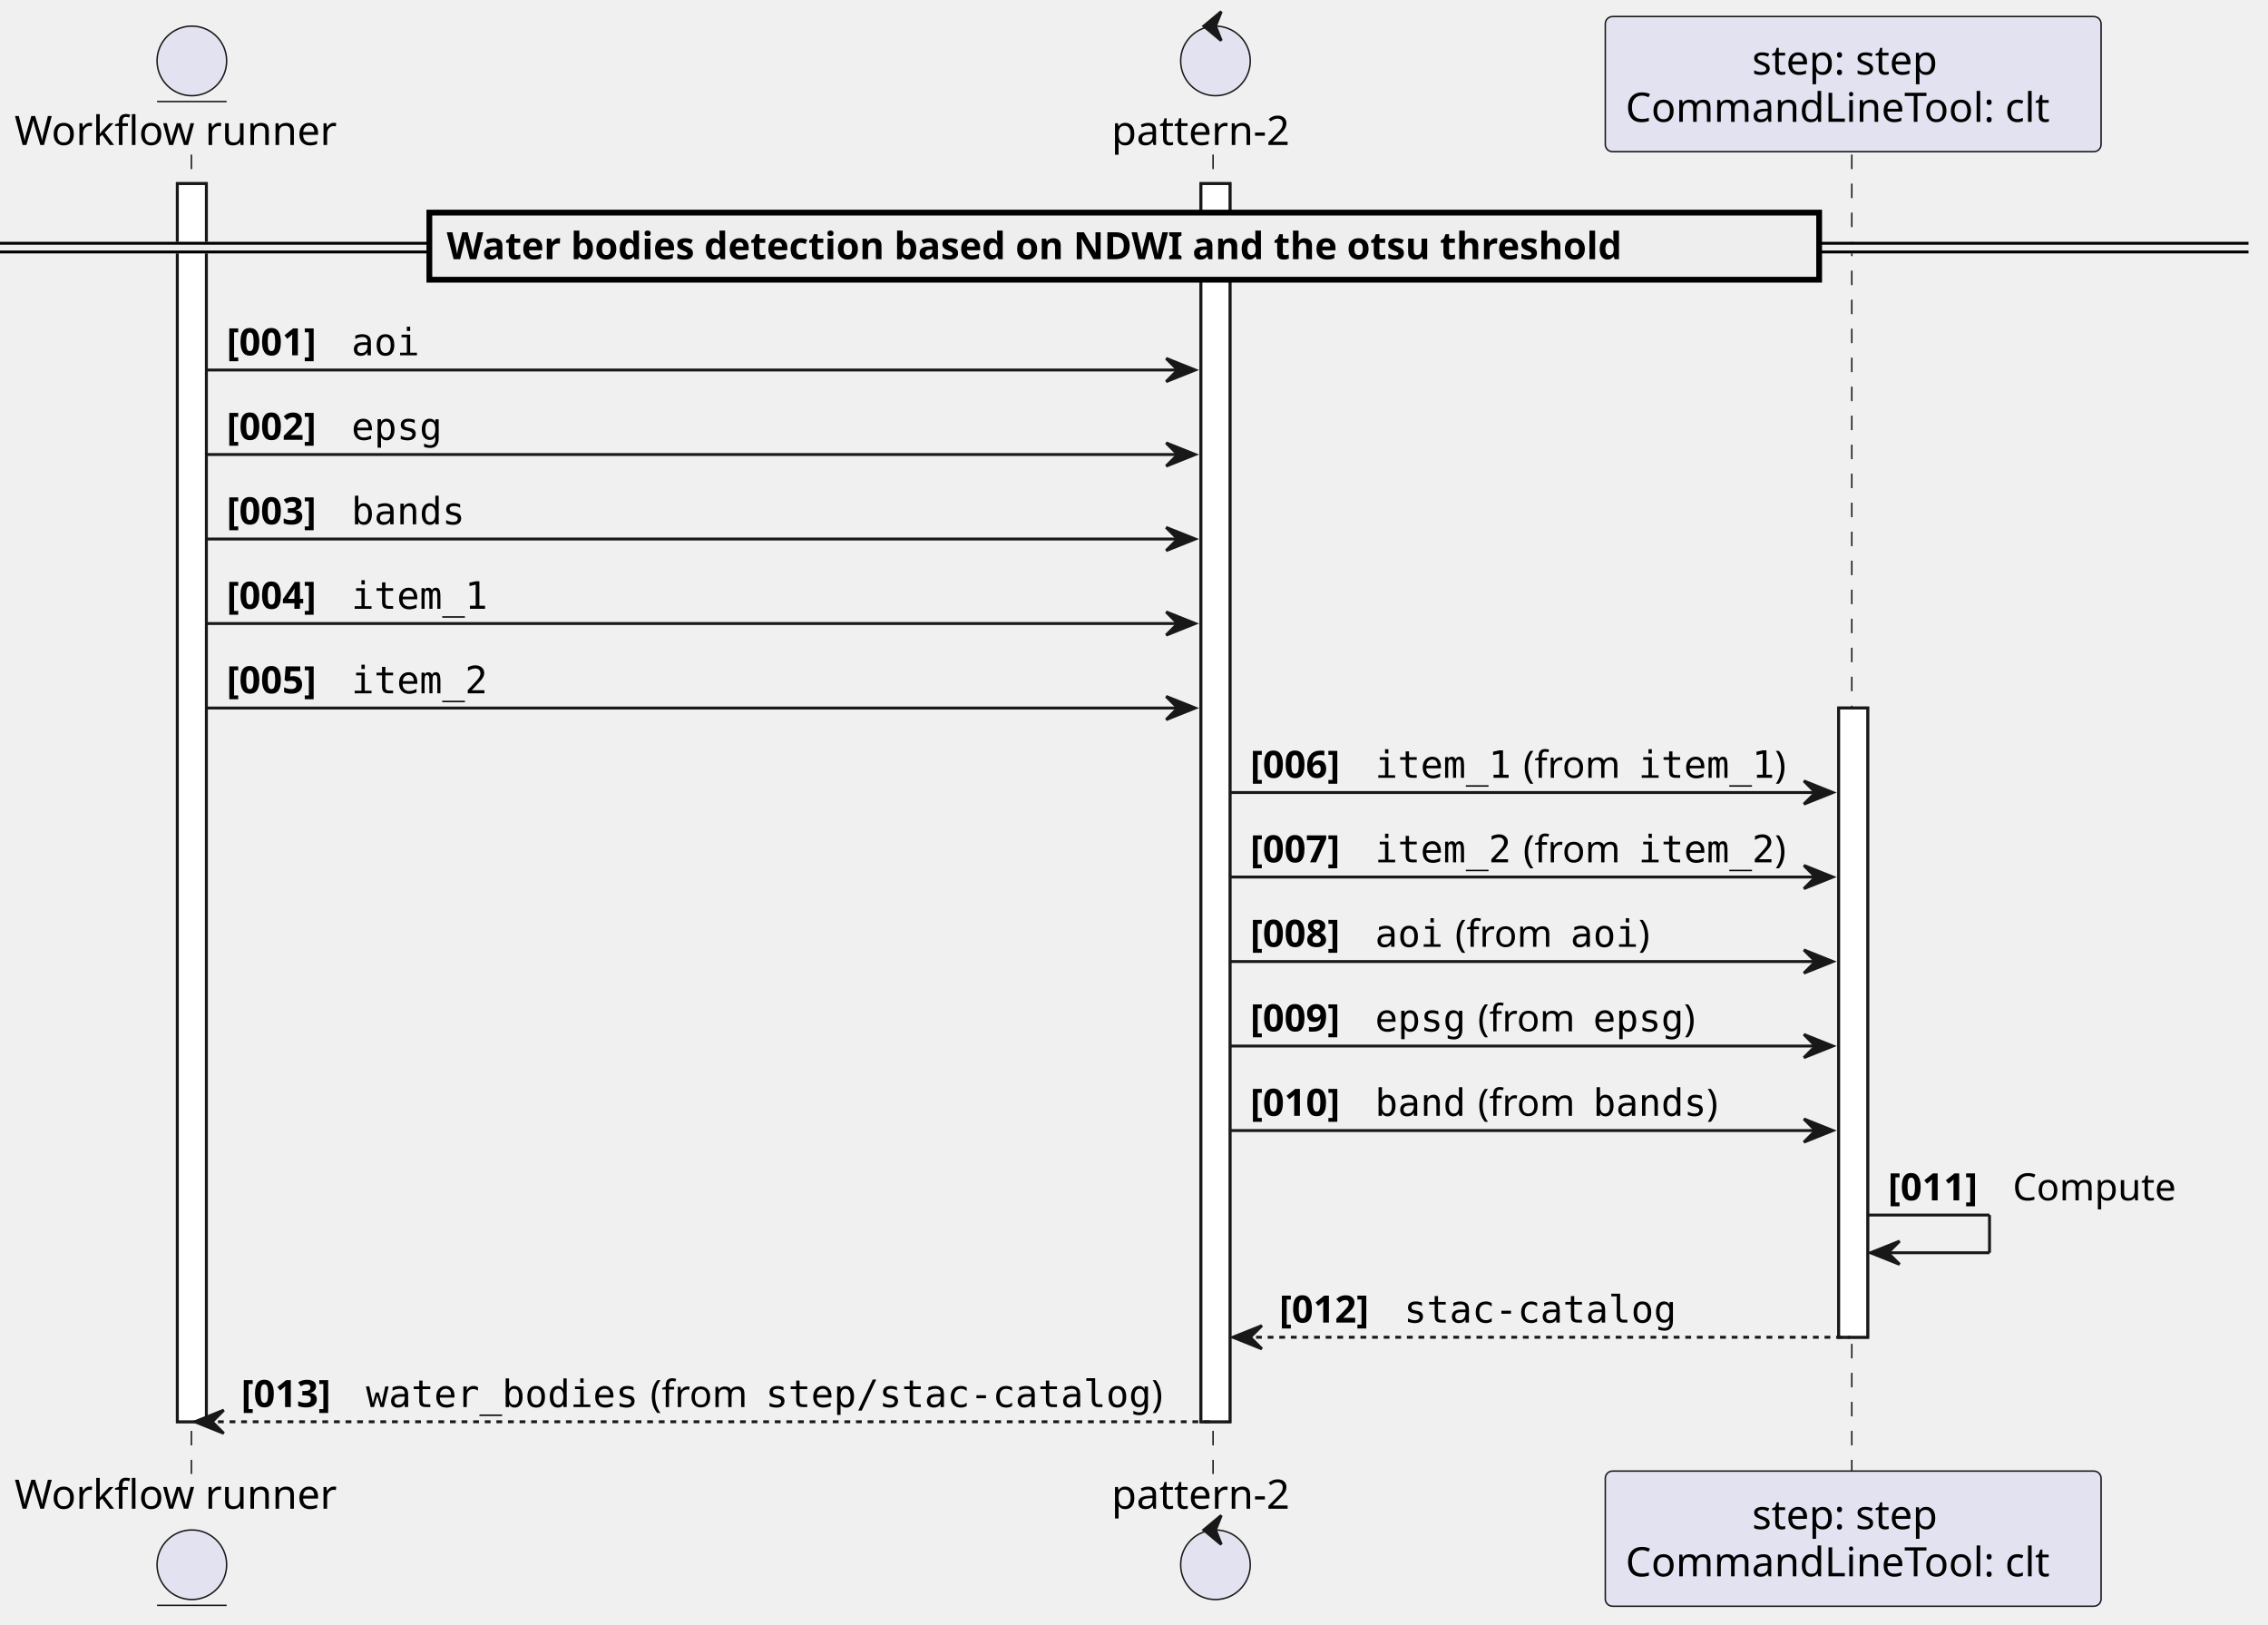
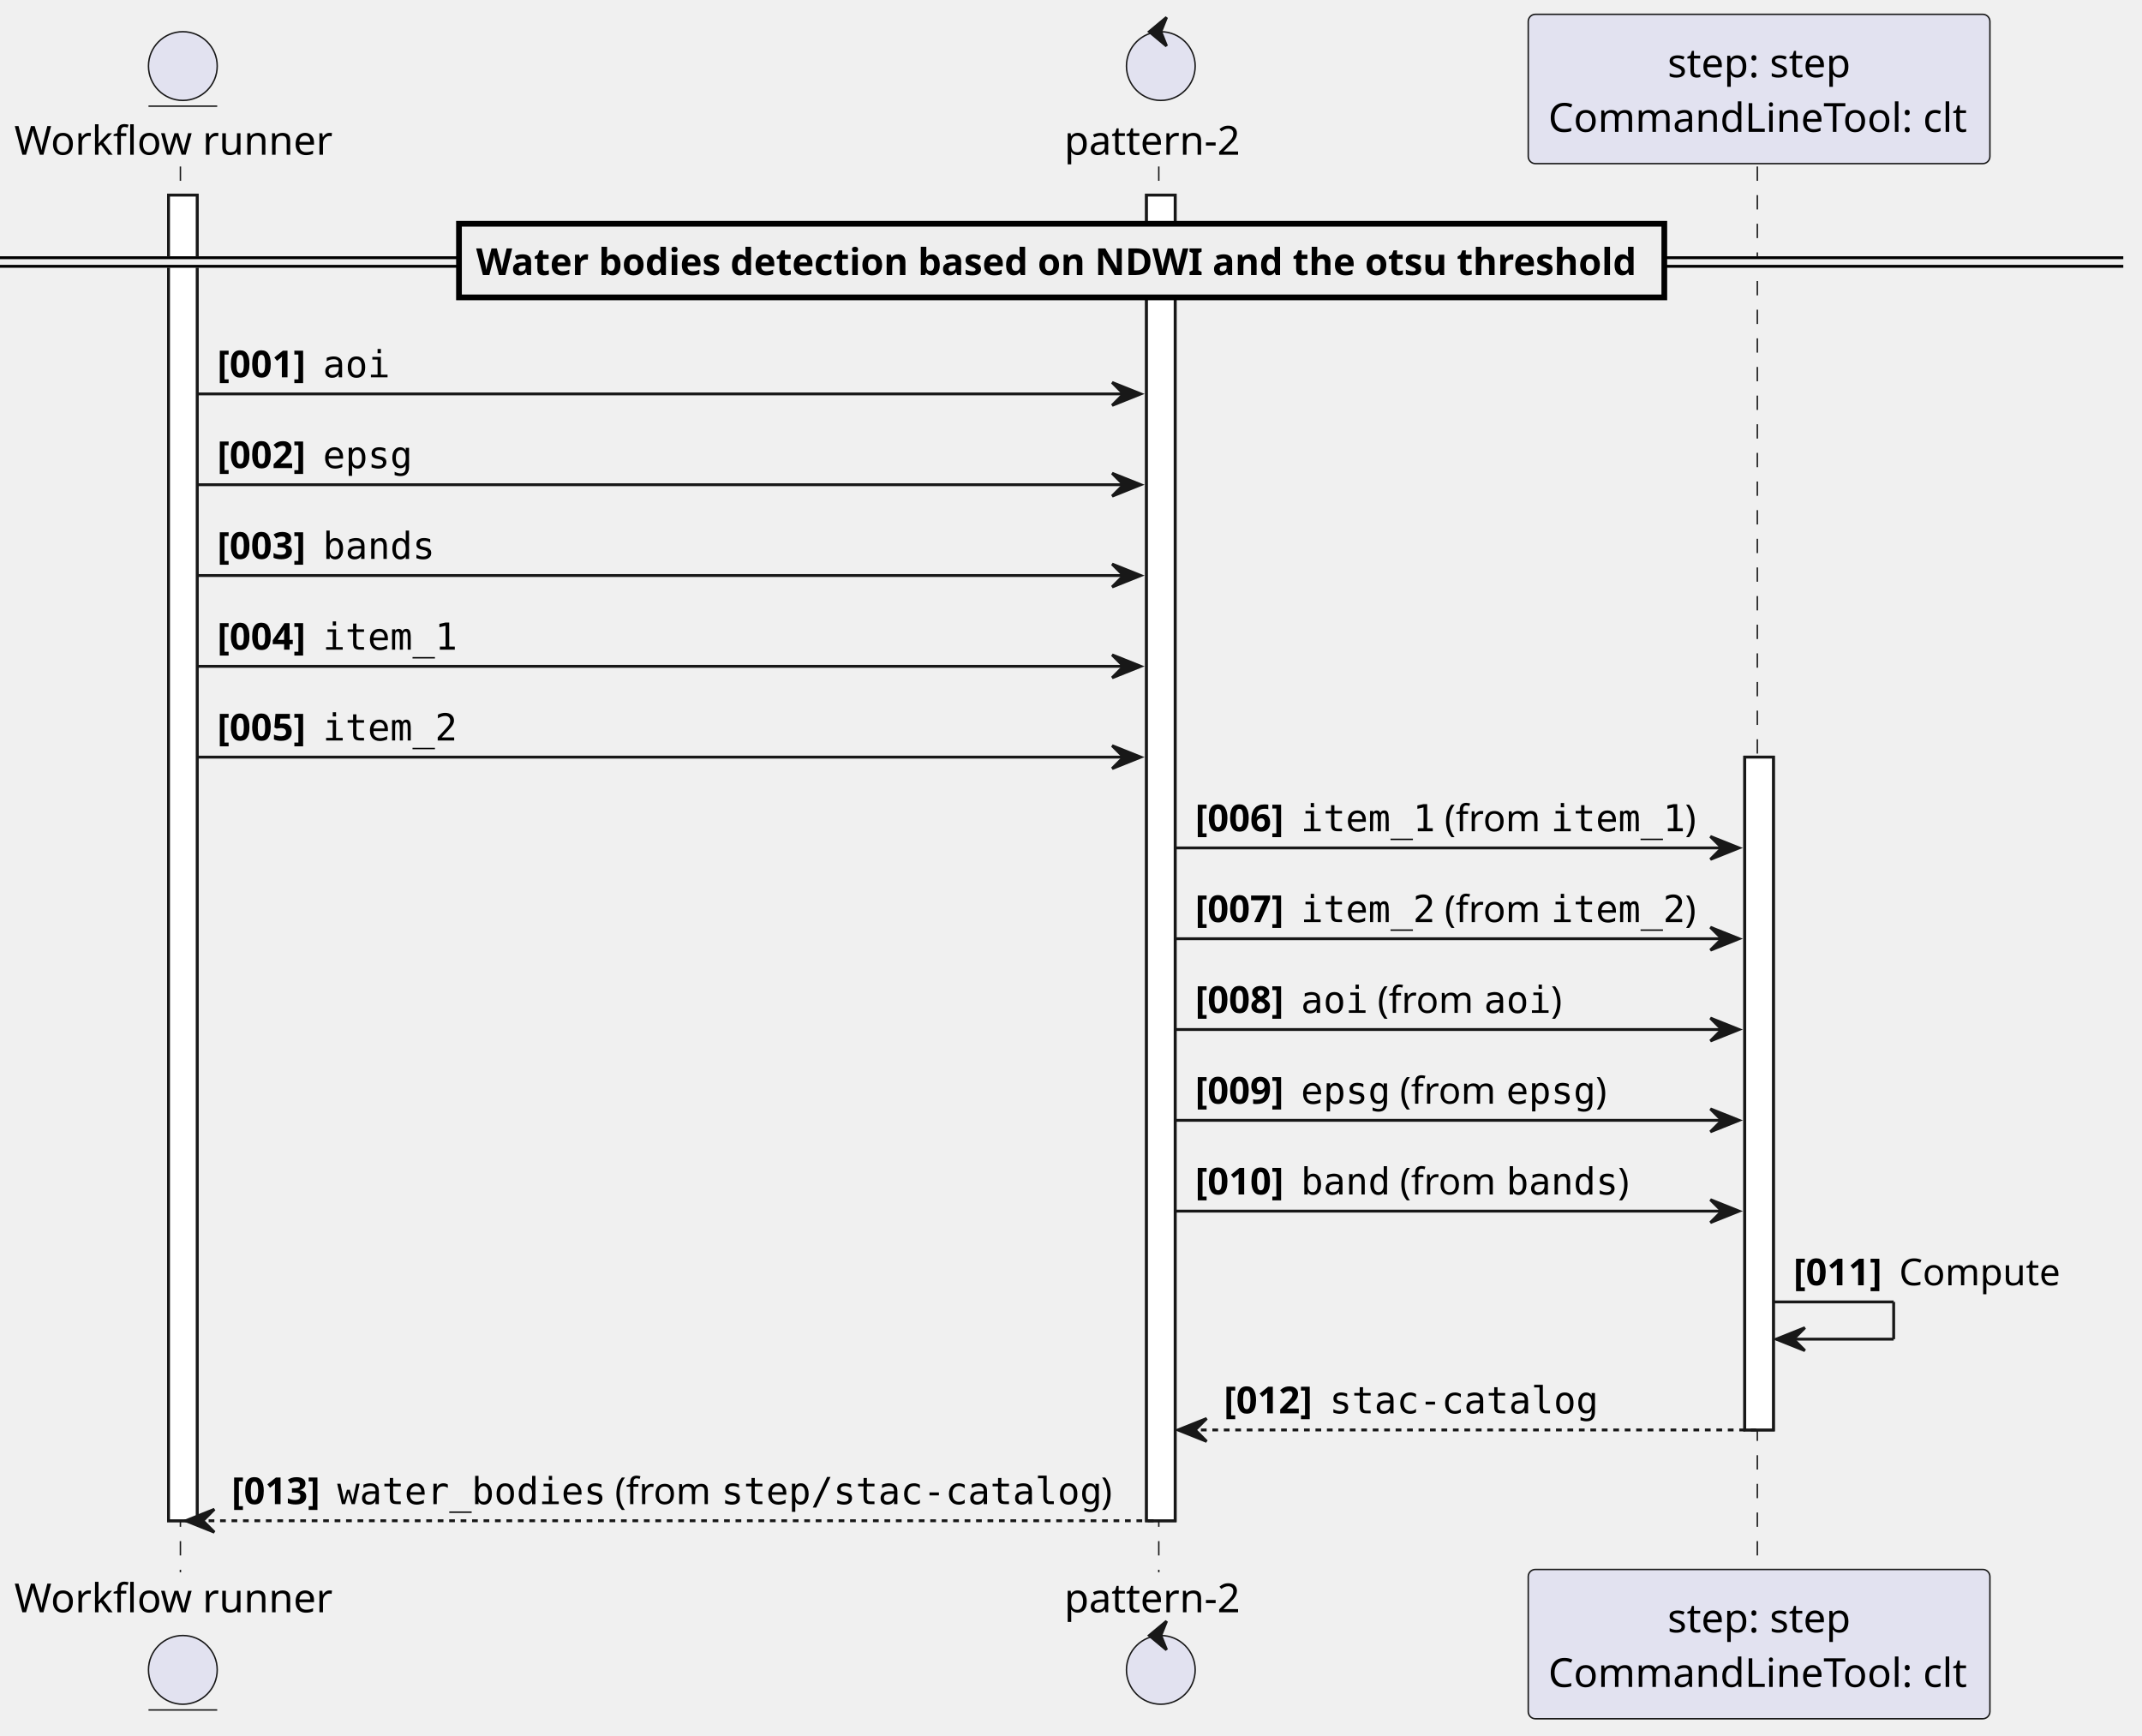
- <svg xmlns="http://www.w3.org/2000/svg" contentStyleType="text/css" data-diagram-type="SEQUENCE" height="560px" preserveAspectRatio="none" style="width:782px;height:560px;background:#FFFFFF;" version="1.1" viewBox="0 0 782 560" width="782px" zoomAndPan="magnify">
+ <svg xmlns="http://www.w3.org/2000/svg" contentStyleType="text/css" data-diagram-type="SEQUENCE" height="606px" preserveAspectRatio="none" style="width:748px;height:606px;background:#FFFFFF;" version="1.1" viewBox="0 0 748 606" width="748px" zoomAndPan="magnify">
  <defs />
  <g>
    <g>
-       <rect fill="#FFFFFF" height="426.859" style="stroke:#181818;stroke-width:1;" width="10" x="61.15" y="63.297" />
+       <rect fill="#FFFFFF" height="462.884" style="stroke:#181818;stroke-width:1;" width="10" x="58.853" y="68.136" />
    </g>
    <g>
-       <rect fill="#FFFFFF" height="426.859" style="stroke:#181818;stroke-width:1;" width="10" x="414.089" y="63.297" />
+       <rect fill="#FFFFFF" height="462.884" style="stroke:#181818;stroke-width:1;" width="10" x="400.367" y="68.136" />
    </g>
    <g>
-       <rect fill="#FFFFFF" height="216.93" style="stroke:#181818;stroke-width:1;" width="10" x="633.975" y="244.094" />
-     </g>
-     <g class="participant-lifeline" data-entity-uid="part1" data-qualified-name="wfrunner" id="part1-lifeline">
-       <g>
-         <rect fill="#000000" fill-opacity="0" height="454.859" width="8" x="62.15" y="53.297" />
-         <line style="stroke:#181818;stroke-width:0.5;stroke-dasharray:5,5;" x1="66" x2="66" y1="53.297" y2="508.156" />
-       </g>
-     </g>
-     <g class="participant-lifeline" data-entity-uid="part2" data-qualified-name="pattern_2_or" id="part2-lifeline">
-       <g>
-         <rect fill="#000000" fill-opacity="0" height="454.859" width="8" x="415.089" y="53.297" />
-         <line style="stroke:#181818;stroke-width:0.5;stroke-dasharray:5,5;" x1="418.266" x2="418.266" y1="53.297" y2="508.156" />
-       </g>
-     </g>
-     <g class="participant-lifeline" data-entity-uid="part3" data-qualified-name="pattern_2_or__step" id="part3-lifeline">
-       <g>
-         <rect fill="#000000" fill-opacity="0" height="454.859" width="8" x="634.975" y="53.297" />
-         <line style="stroke:#181818;stroke-width:0.5;stroke-dasharray:5,5;" x1="638.501" x2="638.501" y1="53.297" y2="508.156" />
-       </g>
-     </g>
-     <g class="participant participant-head" data-entity-uid="part1" data-qualified-name="wfrunner" id="part1-head">
-       <text fill="#000000" font-family="sans-serif" font-size="14" lengthAdjust="spacing" textLength="116.3" x="5" y="49.995">Workflow runner</text>
-       <ellipse cx="66.15" cy="21" fill="#E2E2F0" rx="12" ry="12" style="stroke:#181818;stroke-width:0.5;" />
-       <line style="stroke:#181818;stroke-width:0.5;" x1="54.15" x2="78.15" y1="35" y2="35" />
-     </g>
-     <g class="participant participant-tail" data-entity-uid="part1" data-qualified-name="wfrunner" id="part1-tail">
-       <text fill="#000000" font-family="sans-serif" font-size="14" lengthAdjust="spacing" textLength="116.3" x="5" y="520.151">Workflow runner</text>
-       <ellipse cx="66.15" cy="539.453" fill="#E2E2F0" rx="12" ry="12" style="stroke:#181818;stroke-width:0.5;" />
-       <line style="stroke:#181818;stroke-width:0.5;" x1="54.15" x2="78.15" y1="553.453" y2="553.453" />
-     </g>
-     <g class="participant participant-head" data-entity-uid="part2" data-qualified-name="pattern_2_or" id="part2-head">
-       <text fill="#000000" font-family="sans-serif" font-size="14" lengthAdjust="spacing" textLength="65.645" x="383.266" y="49.995">pattern-2</text>
-       <ellipse cx="419.089" cy="21" fill="#E2E2F0" rx="12" ry="12" style="stroke:#181818;stroke-width:0.5;" />
-       <polygon fill="#181818" points="415.089,9,421.089,4,419.089,9,421.089,14,415.089,9" style="stroke:#181818;stroke-width:1;" />
-     </g>
-     <g class="participant participant-tail" data-entity-uid="part2" data-qualified-name="pattern_2_or" id="part2-tail">
-       <text fill="#000000" font-family="sans-serif" font-size="14" lengthAdjust="spacing" textLength="65.645" x="383.266" y="520.151">pattern-2</text>
-       <ellipse cx="419.089" cy="539.453" fill="#E2E2F0" rx="12" ry="12" style="stroke:#181818;stroke-width:0.5;" />
-       <polygon fill="#181818" points="415.089,527.453,421.089,522.453,419.089,527.453,421.089,532.453,415.089,527.453" style="stroke:#181818;stroke-width:1;" />
-     </g>
-     <g class="participant participant-head" data-entity-uid="part3" data-qualified-name="pattern_2_or__step" id="part3-head">
-       <rect fill="#E2E2F0" height="46.594" rx="2.5" ry="2.5" style="stroke:#181818;stroke-width:0.5;" width="170.946" x="553.501" y="5.703" />
-       <text fill="#000000" font-family="sans-serif" font-size="14" lengthAdjust="spacing" textLength="69.733" x="604.108" y="25.698">step: step</text>
-       <text fill="#000000" font-family="sans-serif" font-size="14" lengthAdjust="spacing" textLength="156.946" x="560.501" y="41.995">CommandLineTool: clt</text>
-     </g>
-     <g class="participant participant-tail" data-entity-uid="part3" data-qualified-name="pattern_2_or__step" id="part3-tail">
-       <rect fill="#E2E2F0" height="46.594" rx="2.5" ry="2.5" style="stroke:#181818;stroke-width:0.5;" width="170.946" x="553.501" y="507.156" />
-       <text fill="#000000" font-family="sans-serif" font-size="14" lengthAdjust="spacing" textLength="69.733" x="604.108" y="527.151">step: step</text>
-       <text fill="#000000" font-family="sans-serif" font-size="14" lengthAdjust="spacing" textLength="156.946" x="560.501" y="543.448">CommandLineTool: clt</text>
+       <rect fill="#FFFFFF" height="234.942" style="stroke:#181818;stroke-width:1;" width="10" x="609.282" y="264.372" />
    </g>
    <g>
-       <rect fill="#FFFFFF" height="426.859" style="stroke:#181818;stroke-width:1;" width="10" x="61.15" y="63.297" />
+       <rect fill="#000000" fill-opacity="0" height="490.884" width="8" x="59.853" y="58.136" />
+       <line style="stroke:#181818;stroke-width:0.5;stroke-dasharray:5,5;" x1="63" x2="63" y1="58.136" y2="549.02" />
    </g>
    <g>
-       <rect fill="#FFFFFF" height="426.859" style="stroke:#181818;stroke-width:1;" width="10" x="414.089" y="63.297" />
+       <rect fill="#000000" fill-opacity="0" height="490.884" width="8" x="401.367" y="58.136" />
+       <line style="stroke:#181818;stroke-width:0.5;stroke-dasharray:5,5;" x1="404.658" x2="404.658" y1="58.136" y2="549.02" />
    </g>
    <g>
-       <rect fill="#FFFFFF" height="216.93" style="stroke:#181818;stroke-width:1;" width="10" x="633.975" y="244.094" />
+       <rect fill="#000000" fill-opacity="0" height="490.884" width="8" x="610.282" y="58.136" />
+       <line style="stroke:#181818;stroke-width:0.5;stroke-dasharray:5,5;" x1="613.67" x2="613.67" y1="58.136" y2="549.02" />
    </g>
-     <rect fill="#EEEEEE" height="3" style="stroke:#EEEEEE;stroke-width:1;" width="775.274" x="0" y="83.863" />
-     <line style="stroke:#000000;stroke-width:1;" x1="0" x2="775.274" y1="83.863" y2="83.863" />
-     <line style="stroke:#000000;stroke-width:1;" x1="0" x2="775.274" y1="86.863" y2="86.863" />
-     <rect fill="#EEEEEE" height="23.133" style="stroke:#000000;stroke-width:2;" width="479.194" x="148.04" y="73.297" />
-     <text fill="#000000" font-family="sans-serif" font-size="13" font-weight="bold" lengthAdjust="spacing" textLength="460.668" x="154.04" y="89.364">Water bodies detection based on NDWI and the otsu threshold</text>
-     <g class="message" data-entity-1="part1" data-entity-2="part2" id="msg1">
-       <polygon fill="#181818" points="402.089,123.562,412.089,127.562,402.089,131.562,406.089,127.562" style="stroke:#181818;stroke-width:1;" />
-       <line style="stroke:#181818;stroke-width:1;" x1="71.15" x2="408.089" y1="127.562" y2="127.562" />
-       <text fill="#000000" font-family="sans-serif" font-size="13" font-weight="bold" lengthAdjust="spacing" textLength="39.019" x="78.15" y="122.497">[001]</text>
-       <text fill="#000000" font-family="monospace" font-size="13" lengthAdjust="spacing" textLength="23.48" x="121.169" y="122.497">aoi</text>
+     <g class="participant participant-head" data-participant="wfrunner">
+       <text fill="#000000" font-family="sans-serif" font-size="14" lengthAdjust="spacing" textLength="111.706" x="5" y="54.034">Workflow runner</text>
+       <ellipse cx="63.853" cy="23.068" fill="#E2E2F0" rx="12" ry="12" style="stroke:#181818;stroke-width:0.5;" />
+       <line style="stroke:#181818;stroke-width:0.5;" x1="51.853" x2="75.853" y1="37.068" y2="37.068" />
    </g>
-     <g class="message" data-entity-1="part1" data-entity-2="part2" id="msg2">
-       <polygon fill="#181818" points="402.089,152.695,412.089,156.695,402.089,160.695,406.089,156.695" style="stroke:#181818;stroke-width:1;" />
-       <line style="stroke:#181818;stroke-width:1;" x1="71.15" x2="408.089" y1="156.695" y2="156.695" />
-       <text fill="#000000" font-family="sans-serif" font-size="13" font-weight="bold" lengthAdjust="spacing" textLength="39.019" x="78.15" y="151.629">[002]</text>
-       <text fill="#000000" font-family="monospace" font-size="13" lengthAdjust="spacing" textLength="31.307" x="121.169" y="151.629">epsg</text>
+     <g class="participant participant-tail" data-participant="wfrunner">
+       <text fill="#000000" font-family="sans-serif" font-size="14" lengthAdjust="spacing" textLength="111.706" x="5" y="562.986">Workflow runner</text>
+       <ellipse cx="63.853" cy="583.088" fill="#E2E2F0" rx="12" ry="12" style="stroke:#181818;stroke-width:0.5;" />
+       <line style="stroke:#181818;stroke-width:0.5;" x1="51.853" x2="75.853" y1="597.088" y2="597.088" />
    </g>
-     <g class="message" data-entity-1="part1" data-entity-2="part2" id="msg3">
-       <polygon fill="#181818" points="402.089,181.828,412.089,185.828,402.089,189.828,406.089,185.828" style="stroke:#181818;stroke-width:1;" />
-       <line style="stroke:#181818;stroke-width:1;" x1="71.15" x2="408.089" y1="185.828" y2="185.828" />
-       <text fill="#000000" font-family="sans-serif" font-size="13" font-weight="bold" lengthAdjust="spacing" textLength="39.019" x="78.15" y="180.762">[003]</text>
-       <text fill="#000000" font-family="monospace" font-size="13" lengthAdjust="spacing" textLength="39.133" x="121.169" y="180.762">bands</text>
+     <g class="participant participant-head" data-participant="pattern_2_or">
+       <text fill="#000000" font-family="sans-serif" font-size="14" lengthAdjust="spacing" textLength="61.418" x="371.658" y="54.034">pattern-2</text>
+       <ellipse cx="405.367" cy="23.068" fill="#E2E2F0" rx="12" ry="12" style="stroke:#181818;stroke-width:0.5;" />
+       <polygon fill="#181818" points="401.367,11.068,407.367,6.068,405.367,11.068,407.367,16.068,401.367,11.068" style="stroke:#181818;stroke-width:1;" />
    </g>
-     <g class="message" data-entity-1="part1" data-entity-2="part2" id="msg4">
-       <polygon fill="#181818" points="402.089,210.961,412.089,214.961,402.089,218.961,406.089,214.961" style="stroke:#181818;stroke-width:1;" />
-       <line style="stroke:#181818;stroke-width:1;" x1="71.15" x2="408.089" y1="214.961" y2="214.961" />
-       <text fill="#000000" font-family="sans-serif" font-size="13" font-weight="bold" lengthAdjust="spacing" textLength="39.019" x="78.15" y="209.895">[004]</text>
-       <text fill="#000000" font-family="monospace" font-size="13" lengthAdjust="spacing" textLength="46.96" x="121.169" y="209.895">item_1</text>
+     <g class="participant participant-tail" data-participant="pattern_2_or">
+       <text fill="#000000" font-family="sans-serif" font-size="14" lengthAdjust="spacing" textLength="61.418" x="371.658" y="562.986">pattern-2</text>
+       <ellipse cx="405.367" cy="583.088" fill="#E2E2F0" rx="12" ry="12" style="stroke:#181818;stroke-width:0.5;" />
+       <polygon fill="#181818" points="401.367,571.088,407.367,566.088,405.367,571.088,407.367,576.088,401.367,571.088" style="stroke:#181818;stroke-width:1;" />
    </g>
-     <g class="message" data-entity-1="part1" data-entity-2="part2" id="msg5">
-       <polygon fill="#181818" points="402.089,240.094,412.089,244.094,402.089,248.094,406.089,244.094" style="stroke:#181818;stroke-width:1;" />
-       <line style="stroke:#181818;stroke-width:1;" x1="71.15" x2="408.089" y1="244.094" y2="244.094" />
-       <text fill="#000000" font-family="sans-serif" font-size="13" font-weight="bold" lengthAdjust="spacing" textLength="39.019" x="78.15" y="239.028">[005]</text>
-       <text fill="#000000" font-family="monospace" font-size="13" lengthAdjust="spacing" textLength="46.96" x="121.169" y="239.028">item_2</text>
+     <g class="participant participant-head" data-participant="pattern_2_or__step">
+       <rect fill="#E2E2F0" height="52.136" rx="2.5" ry="2.5" style="stroke:#181818;stroke-width:0.5;" width="161.223" x="533.67" y="5" />
+       <text fill="#000000" font-family="sans-serif" font-size="14" lengthAdjust="spacing" textLength="63.924" x="582.32" y="26.966">step: step</text>
+       <text fill="#000000" font-family="sans-serif" font-size="14" lengthAdjust="spacing" textLength="147.223" x="540.67" y="46.034">CommandLineTool: clt</text>
    </g>
-     <g class="message" data-entity-1="part2" data-entity-2="part3" id="msg6">
-       <polygon fill="#181818" points="621.975,269.227,631.975,273.227,621.975,277.227,625.975,273.227" style="stroke:#181818;stroke-width:1;" />
-       <line style="stroke:#181818;stroke-width:1;" x1="424.089" x2="627.975" y1="273.227" y2="273.227" />
-       <text fill="#000000" font-family="sans-serif" font-size="13" font-weight="bold" lengthAdjust="spacing" textLength="39.019" x="431.089" y="268.161">[006]</text>
-       <text fill="#000000" font-family="monospace" font-size="13" lengthAdjust="spacing" textLength="46.96" x="474.108" y="268.161">item_1</text>
-       <text fill="#000000" font-family="sans-serif" font-size="13" lengthAdjust="spacing" textLength="35.61" x="525.2" y="268.161">(from</text>
-       <text fill="#000000" font-family="monospace" font-size="13" lengthAdjust="spacing" textLength="46.96" x="564.943" y="268.161">item_1</text>
-       <text fill="#000000" font-family="sans-serif" font-size="13" lengthAdjust="spacing" textLength="5.072" x="611.903" y="268.161">)</text>
+     <g class="participant participant-tail" data-participant="pattern_2_or__step">
+       <rect fill="#E2E2F0" height="52.136" rx="2.5" ry="2.5" style="stroke:#181818;stroke-width:0.5;" width="161.223" x="533.67" y="548.02" />
+       <text fill="#000000" font-family="sans-serif" font-size="14" lengthAdjust="spacing" textLength="63.924" x="582.32" y="569.986">step: step</text>
+       <text fill="#000000" font-family="sans-serif" font-size="14" lengthAdjust="spacing" textLength="147.223" x="540.67" y="589.054">CommandLineTool: clt</text>
    </g>
-     <g class="message" data-entity-1="part2" data-entity-2="part3" id="msg7">
-       <polygon fill="#181818" points="621.975,298.359,631.975,302.359,621.975,306.359,625.975,302.359" style="stroke:#181818;stroke-width:1;" />
-       <line style="stroke:#181818;stroke-width:1;" x1="424.089" x2="627.975" y1="302.359" y2="302.359" />
-       <text fill="#000000" font-family="sans-serif" font-size="13" font-weight="bold" lengthAdjust="spacing" textLength="39.019" x="431.089" y="297.293">[007]</text>
-       <text fill="#000000" font-family="monospace" font-size="13" lengthAdjust="spacing" textLength="46.96" x="474.108" y="297.293">item_2</text>
-       <text fill="#000000" font-family="sans-serif" font-size="13" lengthAdjust="spacing" textLength="35.61" x="525.2" y="297.293">(from</text>
-       <text fill="#000000" font-family="monospace" font-size="13" lengthAdjust="spacing" textLength="46.96" x="564.943" y="297.293">item_2</text>
-       <text fill="#000000" font-family="sans-serif" font-size="13" lengthAdjust="spacing" textLength="5.072" x="611.903" y="297.293">)</text>
+     <g>
+       <rect fill="#FFFFFF" height="462.884" style="stroke:#181818;stroke-width:1;" width="10" x="58.853" y="68.136" />
    </g>
-     <g class="message" data-entity-1="part2" data-entity-2="part3" id="msg8">
-       <polygon fill="#181818" points="621.975,327.492,631.975,331.492,621.975,335.492,625.975,331.492" style="stroke:#181818;stroke-width:1;" />
-       <line style="stroke:#181818;stroke-width:1;" x1="424.089" x2="627.975" y1="331.492" y2="331.492" />
-       <text fill="#000000" font-family="sans-serif" font-size="13" font-weight="bold" lengthAdjust="spacing" textLength="39.019" x="431.089" y="326.426">[008]</text>
-       <text fill="#000000" font-family="monospace" font-size="13" lengthAdjust="spacing" textLength="23.48" x="474.108" y="326.426">aoi</text>
-       <text fill="#000000" font-family="sans-serif" font-size="13" lengthAdjust="spacing" textLength="35.61" x="501.72" y="326.426">(from</text>
-       <text fill="#000000" font-family="monospace" font-size="13" lengthAdjust="spacing" textLength="23.48" x="541.463" y="326.426">aoi</text>
-       <text fill="#000000" font-family="sans-serif" font-size="13" lengthAdjust="spacing" textLength="5.072" x="564.943" y="326.426">)</text>
+     <g>
+       <rect fill="#FFFFFF" height="462.884" style="stroke:#181818;stroke-width:1;" width="10" x="400.367" y="68.136" />
    </g>
-     <g class="message" data-entity-1="part2" data-entity-2="part3" id="msg9">
-       <polygon fill="#181818" points="621.975,356.625,631.975,360.625,621.975,364.625,625.975,360.625" style="stroke:#181818;stroke-width:1;" />
-       <line style="stroke:#181818;stroke-width:1;" x1="424.089" x2="627.975" y1="360.625" y2="360.625" />
-       <text fill="#000000" font-family="sans-serif" font-size="13" font-weight="bold" lengthAdjust="spacing" textLength="39.019" x="431.089" y="355.559">[009]</text>
-       <text fill="#000000" font-family="monospace" font-size="13" lengthAdjust="spacing" textLength="31.307" x="474.108" y="355.559">epsg</text>
-       <text fill="#000000" font-family="sans-serif" font-size="13" lengthAdjust="spacing" textLength="35.61" x="509.547" y="355.559">(from</text>
-       <text fill="#000000" font-family="monospace" font-size="13" lengthAdjust="spacing" textLength="31.307" x="549.29" y="355.559">epsg</text>
-       <text fill="#000000" font-family="sans-serif" font-size="13" lengthAdjust="spacing" textLength="5.072" x="580.596" y="355.559">)</text>
+     <g>
+       <rect fill="#FFFFFF" height="234.942" style="stroke:#181818;stroke-width:1;" width="10" x="609.282" y="264.372" />
    </g>
-     <g class="message" data-entity-1="part2" data-entity-2="part3" id="msg10">
-       <polygon fill="#181818" points="621.975,385.758,631.975,389.758,621.975,393.758,625.975,389.758" style="stroke:#181818;stroke-width:1;" />
-       <line style="stroke:#181818;stroke-width:1;" x1="424.089" x2="627.975" y1="389.758" y2="389.758" />
-       <text fill="#000000" font-family="sans-serif" font-size="13" font-weight="bold" lengthAdjust="spacing" textLength="39.019" x="431.089" y="384.692">[010]</text>
-       <text fill="#000000" font-family="monospace" font-size="13" lengthAdjust="spacing" textLength="31.307" x="474.108" y="384.692">band</text>
-       <text fill="#000000" font-family="sans-serif" font-size="13" lengthAdjust="spacing" textLength="35.61" x="509.547" y="384.692">(from</text>
-       <text fill="#000000" font-family="monospace" font-size="13" lengthAdjust="spacing" textLength="39.133" x="549.29" y="384.692">bands</text>
-       <text fill="#000000" font-family="sans-serif" font-size="13" lengthAdjust="spacing" textLength="5.072" x="588.423" y="384.692">)</text>
+     <rect fill="#EEEEEE" height="3" style="stroke:#EEEEEE;stroke-width:1;" width="741.465" x="0" y="89.989" />
+     <line style="stroke:#000000;stroke-width:1;" x1="0" x2="741.465" y1="89.989" y2="89.989" />
+     <line style="stroke:#000000;stroke-width:1;" x1="0" x2="741.465" y1="92.989" y2="92.989" />
+     <rect fill="#EEEEEE" height="25.706" style="stroke:#000000;stroke-width:2;" width="420.907" x="160.279" y="78.136" />
+     <text fill="#000000" font-family="sans-serif" font-size="13" font-weight="bold" lengthAdjust="spacing" textLength="403.527" x="166.279" y="96.033">Water bodies detection based on NDWI and the otsu threshold</text>
+     <g class="message" data-participant-1="wfrunner" data-participant-2="pattern_2_or">
+       <polygon fill="#181818" points="388.367,133.548,398.367,137.548,388.367,141.548,392.367,137.548" style="stroke:#181818;stroke-width:1;" />
+       <line style="stroke:#181818;stroke-width:1;" x1="68.853" x2="394.367" y1="137.548" y2="137.548" />
+       <text fill="#000000" font-family="sans-serif" font-size="13" font-weight="bold" lengthAdjust="spacing" textLength="32.893" x="75.853" y="131.739">[001]</text>
+       <text fill="#000000" font-family="monospace" font-size="13" lengthAdjust="spacing" textLength="23.4" x="112.746" y="131.739">aoi</text>
    </g>
-     <g class="message" data-entity-1="part3" data-entity-2="part3" id="msg11">
-       <line style="stroke:#181818;stroke-width:1;" x1="643.975" x2="685.975" y1="418.891" y2="418.891" />
-       <line style="stroke:#181818;stroke-width:1;" x1="685.975" x2="685.975" y1="418.891" y2="431.891" />
-       <line style="stroke:#181818;stroke-width:1;" x1="644.975" x2="685.975" y1="431.891" y2="431.891" />
-       <polygon fill="#181818" points="654.975,427.891,644.975,431.891,654.975,435.891,650.975,431.891" style="stroke:#181818;stroke-width:1;" />
-       <text fill="#000000" font-family="sans-serif" font-size="13" font-weight="bold" lengthAdjust="spacing" textLength="39.019" x="650.975" y="413.825">[011]</text>
-       <text fill="#000000" font-family="sans-serif" font-size="13" lengthAdjust="spacing" textLength="59.281" x="693.994" y="413.825">Compute</text>
+     <g class="message" data-participant-1="wfrunner" data-participant-2="pattern_2_or">
+       <polygon fill="#181818" points="388.367,165.254,398.367,169.254,388.367,173.254,392.367,169.254" style="stroke:#181818;stroke-width:1;" />
+       <line style="stroke:#181818;stroke-width:1;" x1="68.853" x2="394.367" y1="169.254" y2="169.254" />
+       <text fill="#000000" font-family="sans-serif" font-size="13" font-weight="bold" lengthAdjust="spacing" textLength="32.893" x="75.853" y="163.445">[002]</text>
+       <text fill="#000000" font-family="monospace" font-size="13" lengthAdjust="spacing" textLength="31.2" x="112.746" y="163.445">epsg</text>
    </g>
-     <g class="message" data-entity-1="part3" data-entity-2="part2" id="msg12">
-       <polygon fill="#181818" points="435.089,457.023,425.089,461.023,435.089,465.023,431.089,461.023" style="stroke:#181818;stroke-width:1;" />
-       <line style="stroke:#181818;stroke-width:1;stroke-dasharray:2,2;" x1="429.089" x2="637.975" y1="461.023" y2="461.023" />
-       <text fill="#000000" font-family="sans-serif" font-size="13" font-weight="bold" lengthAdjust="spacing" textLength="39.019" x="441.089" y="455.957">[012]</text>
-       <text fill="#000000" font-family="monospace" font-size="13" lengthAdjust="spacing" textLength="93.92" x="484.108" y="455.957">stac-catalog</text>
+     <g class="message" data-participant-1="wfrunner" data-participant-2="pattern_2_or">
+       <polygon fill="#181818" points="388.367,196.96,398.367,200.96,388.367,204.96,392.367,200.96" style="stroke:#181818;stroke-width:1;" />
+       <line style="stroke:#181818;stroke-width:1;" x1="68.853" x2="394.367" y1="200.96" y2="200.96" />
+       <text fill="#000000" font-family="sans-serif" font-size="13" font-weight="bold" lengthAdjust="spacing" textLength="32.893" x="75.853" y="195.151">[003]</text>
+       <text fill="#000000" font-family="monospace" font-size="13" lengthAdjust="spacing" textLength="39" x="112.746" y="195.151">bands</text>
    </g>
-     <g class="message" data-entity-1="part2" data-entity-2="part1" id="msg13">
-       <polygon fill="#181818" points="77.15,486.156,67.15,490.156,77.15,494.156,73.15,490.156" style="stroke:#181818;stroke-width:1;" />
-       <line style="stroke:#181818;stroke-width:1;stroke-dasharray:2,2;" x1="71.15" x2="418.089" y1="490.156" y2="490.156" />
-       <text fill="#000000" font-family="sans-serif" font-size="13" font-weight="bold" lengthAdjust="spacing" textLength="39.019" x="83.15" y="485.09">[013]</text>
-       <text fill="#000000" font-family="monospace" font-size="13" lengthAdjust="spacing" textLength="93.92" x="126.169" y="485.09">water_bodies</text>
-       <text fill="#000000" font-family="sans-serif" font-size="13" lengthAdjust="spacing" textLength="35.61" x="224.221" y="485.09">(from</text>
-       <text fill="#000000" font-family="monospace" font-size="13" lengthAdjust="spacing" textLength="133.053" x="263.964" y="485.09">step/stac-catalog</text>
-       <text fill="#000000" font-family="sans-serif" font-size="13" lengthAdjust="spacing" textLength="5.072" x="397.017" y="485.09">)</text>
+     <g class="message" data-participant-1="wfrunner" data-participant-2="pattern_2_or">
+       <polygon fill="#181818" points="388.367,228.666,398.367,232.666,388.367,236.666,392.367,232.666" style="stroke:#181818;stroke-width:1;" />
+       <line style="stroke:#181818;stroke-width:1;" x1="68.853" x2="394.367" y1="232.666" y2="232.666" />
+       <text fill="#000000" font-family="sans-serif" font-size="13" font-weight="bold" lengthAdjust="spacing" textLength="32.893" x="75.853" y="226.857">[004]</text>
+       <text fill="#000000" font-family="monospace" font-size="13" lengthAdjust="spacing" textLength="46.8" x="112.746" y="226.857">item_1</text>
+     </g>
+     <g class="message" data-participant-1="wfrunner" data-participant-2="pattern_2_or">
+       <polygon fill="#181818" points="388.367,260.372,398.367,264.372,388.367,268.372,392.367,264.372" style="stroke:#181818;stroke-width:1;" />
+       <line style="stroke:#181818;stroke-width:1;" x1="68.853" x2="394.367" y1="264.372" y2="264.372" />
+       <text fill="#000000" font-family="sans-serif" font-size="13" font-weight="bold" lengthAdjust="spacing" textLength="32.893" x="75.853" y="258.563">[005]</text>
+       <text fill="#000000" font-family="monospace" font-size="13" lengthAdjust="spacing" textLength="46.8" x="112.746" y="258.563">item_2</text>
+     </g>
+     <g class="message" data-participant-1="pattern_2_or" data-participant-2="pattern_2_or__step">
+       <polygon fill="#181818" points="597.282,292.078,607.282,296.078,597.282,300.078,601.282,296.078" style="stroke:#181818;stroke-width:1;" />
+       <line style="stroke:#181818;stroke-width:1;" x1="410.367" x2="603.282" y1="296.078" y2="296.078" />
+       <text fill="#000000" font-family="sans-serif" font-size="13" font-weight="bold" lengthAdjust="spacing" textLength="32.893" x="417.367" y="290.269">[006]</text>
+       <text fill="#000000" font-family="monospace" font-size="13" lengthAdjust="spacing" textLength="46.8" x="454.26" y="290.269">item_1</text>
+       <text fill="#000000" font-family="sans-serif" font-size="13" lengthAdjust="spacing" textLength="33.761" x="504.44" y="290.269">(from</text>
+       <text fill="#000000" font-family="monospace" font-size="13" lengthAdjust="spacing" textLength="46.8" x="541.582" y="290.269">item_1</text>
+       <text fill="#000000" font-family="sans-serif" font-size="13" lengthAdjust="spacing" textLength="3.9" x="588.382" y="290.269">)</text>
+     </g>
+     <g class="message" data-participant-1="pattern_2_or" data-participant-2="pattern_2_or__step">
+       <polygon fill="#181818" points="597.282,323.784,607.282,327.784,597.282,331.784,601.282,327.784" style="stroke:#181818;stroke-width:1;" />
+       <line style="stroke:#181818;stroke-width:1;" x1="410.367" x2="603.282" y1="327.784" y2="327.784" />
+       <text fill="#000000" font-family="sans-serif" font-size="13" font-weight="bold" lengthAdjust="spacing" textLength="32.893" x="417.367" y="321.975">[007]</text>
+       <text fill="#000000" font-family="monospace" font-size="13" lengthAdjust="spacing" textLength="46.8" x="454.26" y="321.975">item_2</text>
+       <text fill="#000000" font-family="sans-serif" font-size="13" lengthAdjust="spacing" textLength="33.761" x="504.44" y="321.975">(from</text>
+       <text fill="#000000" font-family="monospace" font-size="13" lengthAdjust="spacing" textLength="46.8" x="541.582" y="321.975">item_2</text>
+       <text fill="#000000" font-family="sans-serif" font-size="13" lengthAdjust="spacing" textLength="3.9" x="588.382" y="321.975">)</text>
+     </g>
+     <g class="message" data-participant-1="pattern_2_or" data-participant-2="pattern_2_or__step">
+       <polygon fill="#181818" points="597.282,355.49,607.282,359.49,597.282,363.49,601.282,359.49" style="stroke:#181818;stroke-width:1;" />
+       <line style="stroke:#181818;stroke-width:1;" x1="410.367" x2="603.282" y1="359.49" y2="359.49" />
+       <text fill="#000000" font-family="sans-serif" font-size="13" font-weight="bold" lengthAdjust="spacing" textLength="32.893" x="417.367" y="353.681">[008]</text>
+       <text fill="#000000" font-family="monospace" font-size="13" lengthAdjust="spacing" textLength="23.4" x="454.26" y="353.681">aoi</text>
+       <text fill="#000000" font-family="sans-serif" font-size="13" lengthAdjust="spacing" textLength="33.761" x="481.041" y="353.681">(from</text>
+       <text fill="#000000" font-family="monospace" font-size="13" lengthAdjust="spacing" textLength="23.4" x="518.182" y="353.681">aoi</text>
+       <text fill="#000000" font-family="sans-serif" font-size="13" lengthAdjust="spacing" textLength="3.9" x="541.582" y="353.681">)</text>
+     </g>
+     <g class="message" data-participant-1="pattern_2_or" data-participant-2="pattern_2_or__step">
+       <polygon fill="#181818" points="597.282,387.196,607.282,391.196,597.282,395.196,601.282,391.196" style="stroke:#181818;stroke-width:1;" />
+       <line style="stroke:#181818;stroke-width:1;" x1="410.367" x2="603.282" y1="391.196" y2="391.196" />
+       <text fill="#000000" font-family="sans-serif" font-size="13" font-weight="bold" lengthAdjust="spacing" textLength="32.893" x="417.367" y="385.387">[009]</text>
+       <text fill="#000000" font-family="monospace" font-size="13" lengthAdjust="spacing" textLength="31.2" x="454.26" y="385.387">epsg</text>
+       <text fill="#000000" font-family="sans-serif" font-size="13" lengthAdjust="spacing" textLength="33.761" x="488.841" y="385.387">(from</text>
+       <text fill="#000000" font-family="monospace" font-size="13" lengthAdjust="spacing" textLength="31.2" x="525.981" y="385.387">epsg</text>
+       <text fill="#000000" font-family="sans-serif" font-size="13" lengthAdjust="spacing" textLength="3.9" x="557.182" y="385.387">)</text>
+     </g>
+     <g class="message" data-participant-1="pattern_2_or" data-participant-2="pattern_2_or__step">
+       <polygon fill="#181818" points="597.282,418.902,607.282,422.902,597.282,426.902,601.282,422.902" style="stroke:#181818;stroke-width:1;" />
+       <line style="stroke:#181818;stroke-width:1;" x1="410.367" x2="603.282" y1="422.902" y2="422.902" />
+       <text fill="#000000" font-family="sans-serif" font-size="13" font-weight="bold" lengthAdjust="spacing" textLength="32.893" x="417.367" y="417.093">[010]</text>
+       <text fill="#000000" font-family="monospace" font-size="13" lengthAdjust="spacing" textLength="31.2" x="454.26" y="417.093">band</text>
+       <text fill="#000000" font-family="sans-serif" font-size="13" lengthAdjust="spacing" textLength="33.761" x="488.841" y="417.093">(from</text>
+       <text fill="#000000" font-family="monospace" font-size="13" lengthAdjust="spacing" textLength="39" x="525.981" y="417.093">bands</text>
+       <text fill="#000000" font-family="sans-serif" font-size="13" lengthAdjust="spacing" textLength="3.9" x="564.981" y="417.093">)</text>
+     </g>
+     <g class="message" data-participant-1="pattern_2_or__step" data-participant-2="pattern_2_or__step">
+       <line style="stroke:#181818;stroke-width:1;" x1="619.282" x2="661.282" y1="454.608" y2="454.608" />
+       <line style="stroke:#181818;stroke-width:1;" x1="661.282" x2="661.282" y1="454.608" y2="467.608" />
+       <line style="stroke:#181818;stroke-width:1;" x1="620.282" x2="661.282" y1="467.608" y2="467.608" />
+       <polygon fill="#181818" points="630.282,463.608,620.282,467.608,630.282,471.608,626.282,467.608" style="stroke:#181818;stroke-width:1;" />
+       <text fill="#000000" font-family="sans-serif" font-size="13" font-weight="bold" lengthAdjust="spacing" textLength="32.893" x="626.282" y="448.799">[011]</text>
+       <text fill="#000000" font-family="sans-serif" font-size="13" lengthAdjust="spacing" textLength="56.29" x="663.175" y="448.799">Compute</text>
+     </g>
+     <g class="message" data-participant-1="pattern_2_or__step" data-participant-2="pattern_2_or">
+       <polygon fill="#181818" points="421.367,495.314,411.367,499.314,421.367,503.314,417.367,499.314" style="stroke:#181818;stroke-width:1;" />
+       <line style="stroke:#181818;stroke-width:1;stroke-dasharray:2,2;" x1="415.367" x2="613.282" y1="499.314" y2="499.314" />
+       <text fill="#000000" font-family="sans-serif" font-size="13" font-weight="bold" lengthAdjust="spacing" textLength="32.893" x="427.367" y="493.505">[012]</text>
+       <text fill="#000000" font-family="monospace" font-size="13" lengthAdjust="spacing" textLength="93.6" x="464.26" y="493.505">stac-catalog</text>
+     </g>
+     <g class="message" data-participant-1="pattern_2_or" data-participant-2="wfrunner">
+       <polygon fill="#181818" points="74.853,527.02,64.853,531.02,74.853,535.02,70.853,531.02" style="stroke:#181818;stroke-width:1;" />
+       <line style="stroke:#181818;stroke-width:1;stroke-dasharray:2,2;" x1="68.853" x2="404.367" y1="531.02" y2="531.02" />
+       <text fill="#000000" font-family="sans-serif" font-size="13" font-weight="bold" lengthAdjust="spacing" textLength="32.893" x="80.853" y="525.211">[013]</text>
+       <text fill="#000000" font-family="monospace" font-size="13" lengthAdjust="spacing" textLength="93.6" x="117.746" y="525.211">water_bodies</text>
+       <text fill="#000000" font-family="sans-serif" font-size="13" lengthAdjust="spacing" textLength="33.761" x="214.726" y="525.211">(from</text>
+       <text fill="#000000" font-family="monospace" font-size="13" lengthAdjust="spacing" textLength="132.6" x="251.867" y="525.211">step/stac-catalog</text>
+       <text fill="#000000" font-family="sans-serif" font-size="13" lengthAdjust="spacing" textLength="3.9" x="384.467" y="525.211">)</text>
    </g>
  </g>
</svg>
